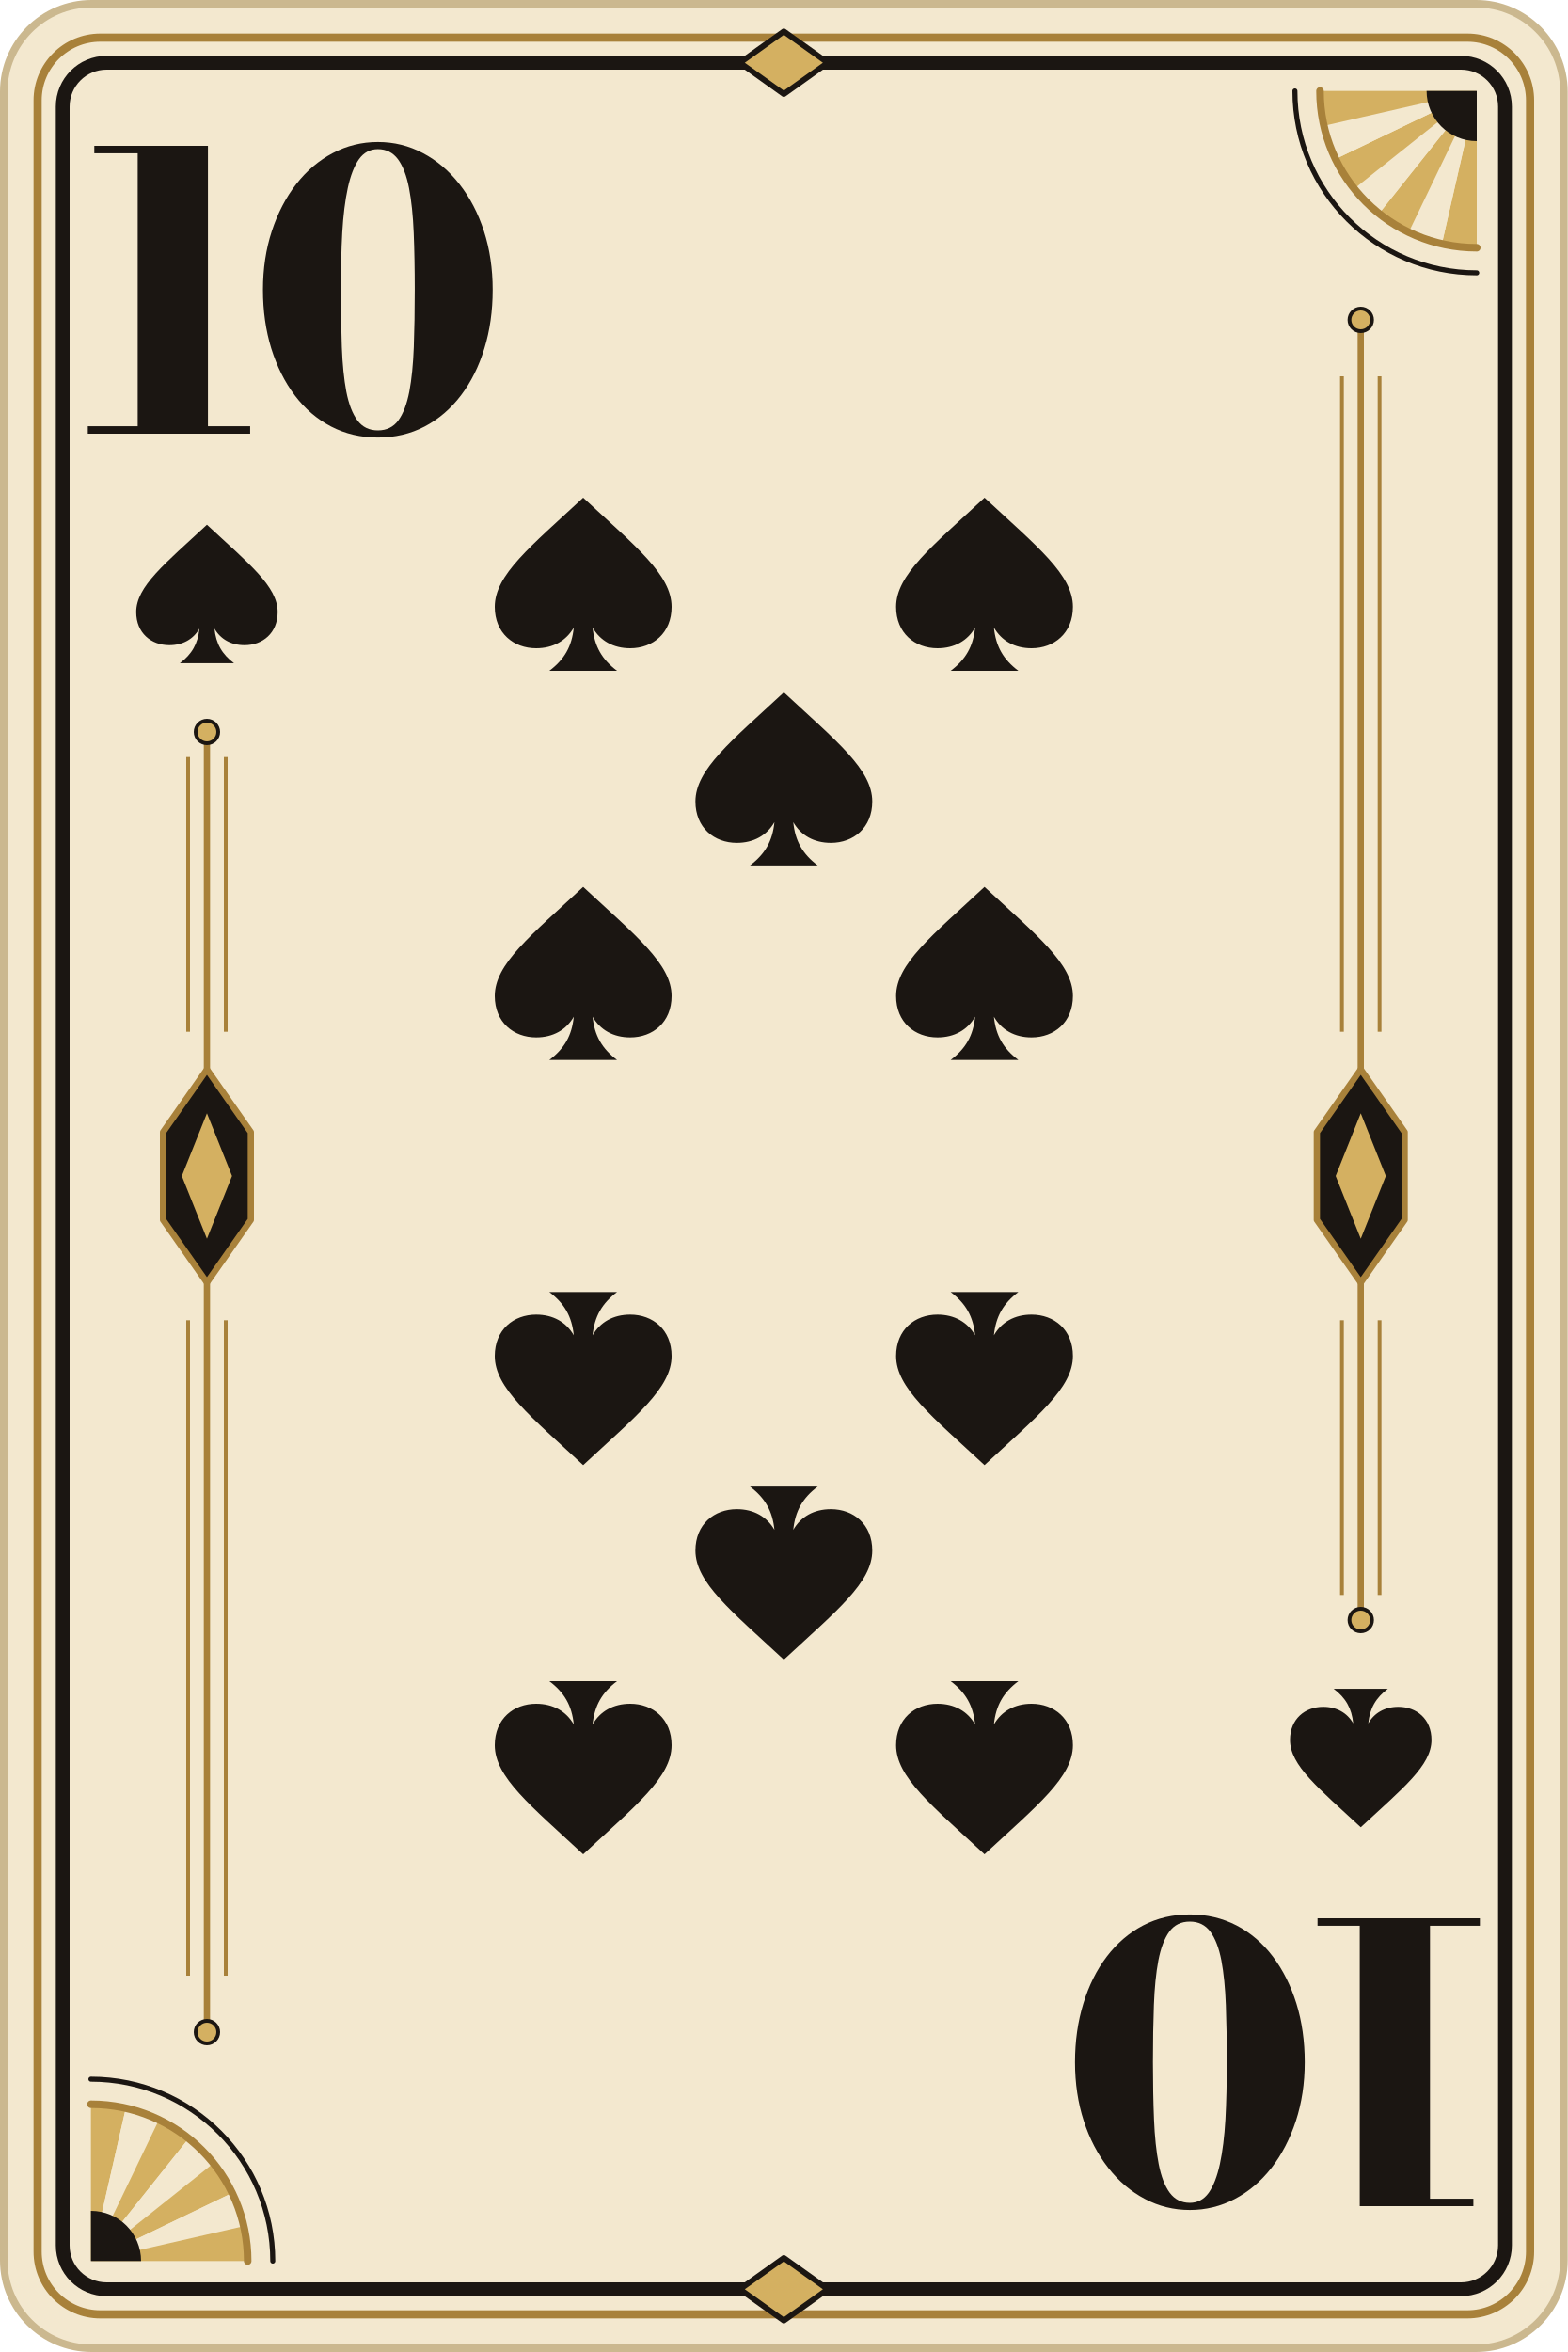
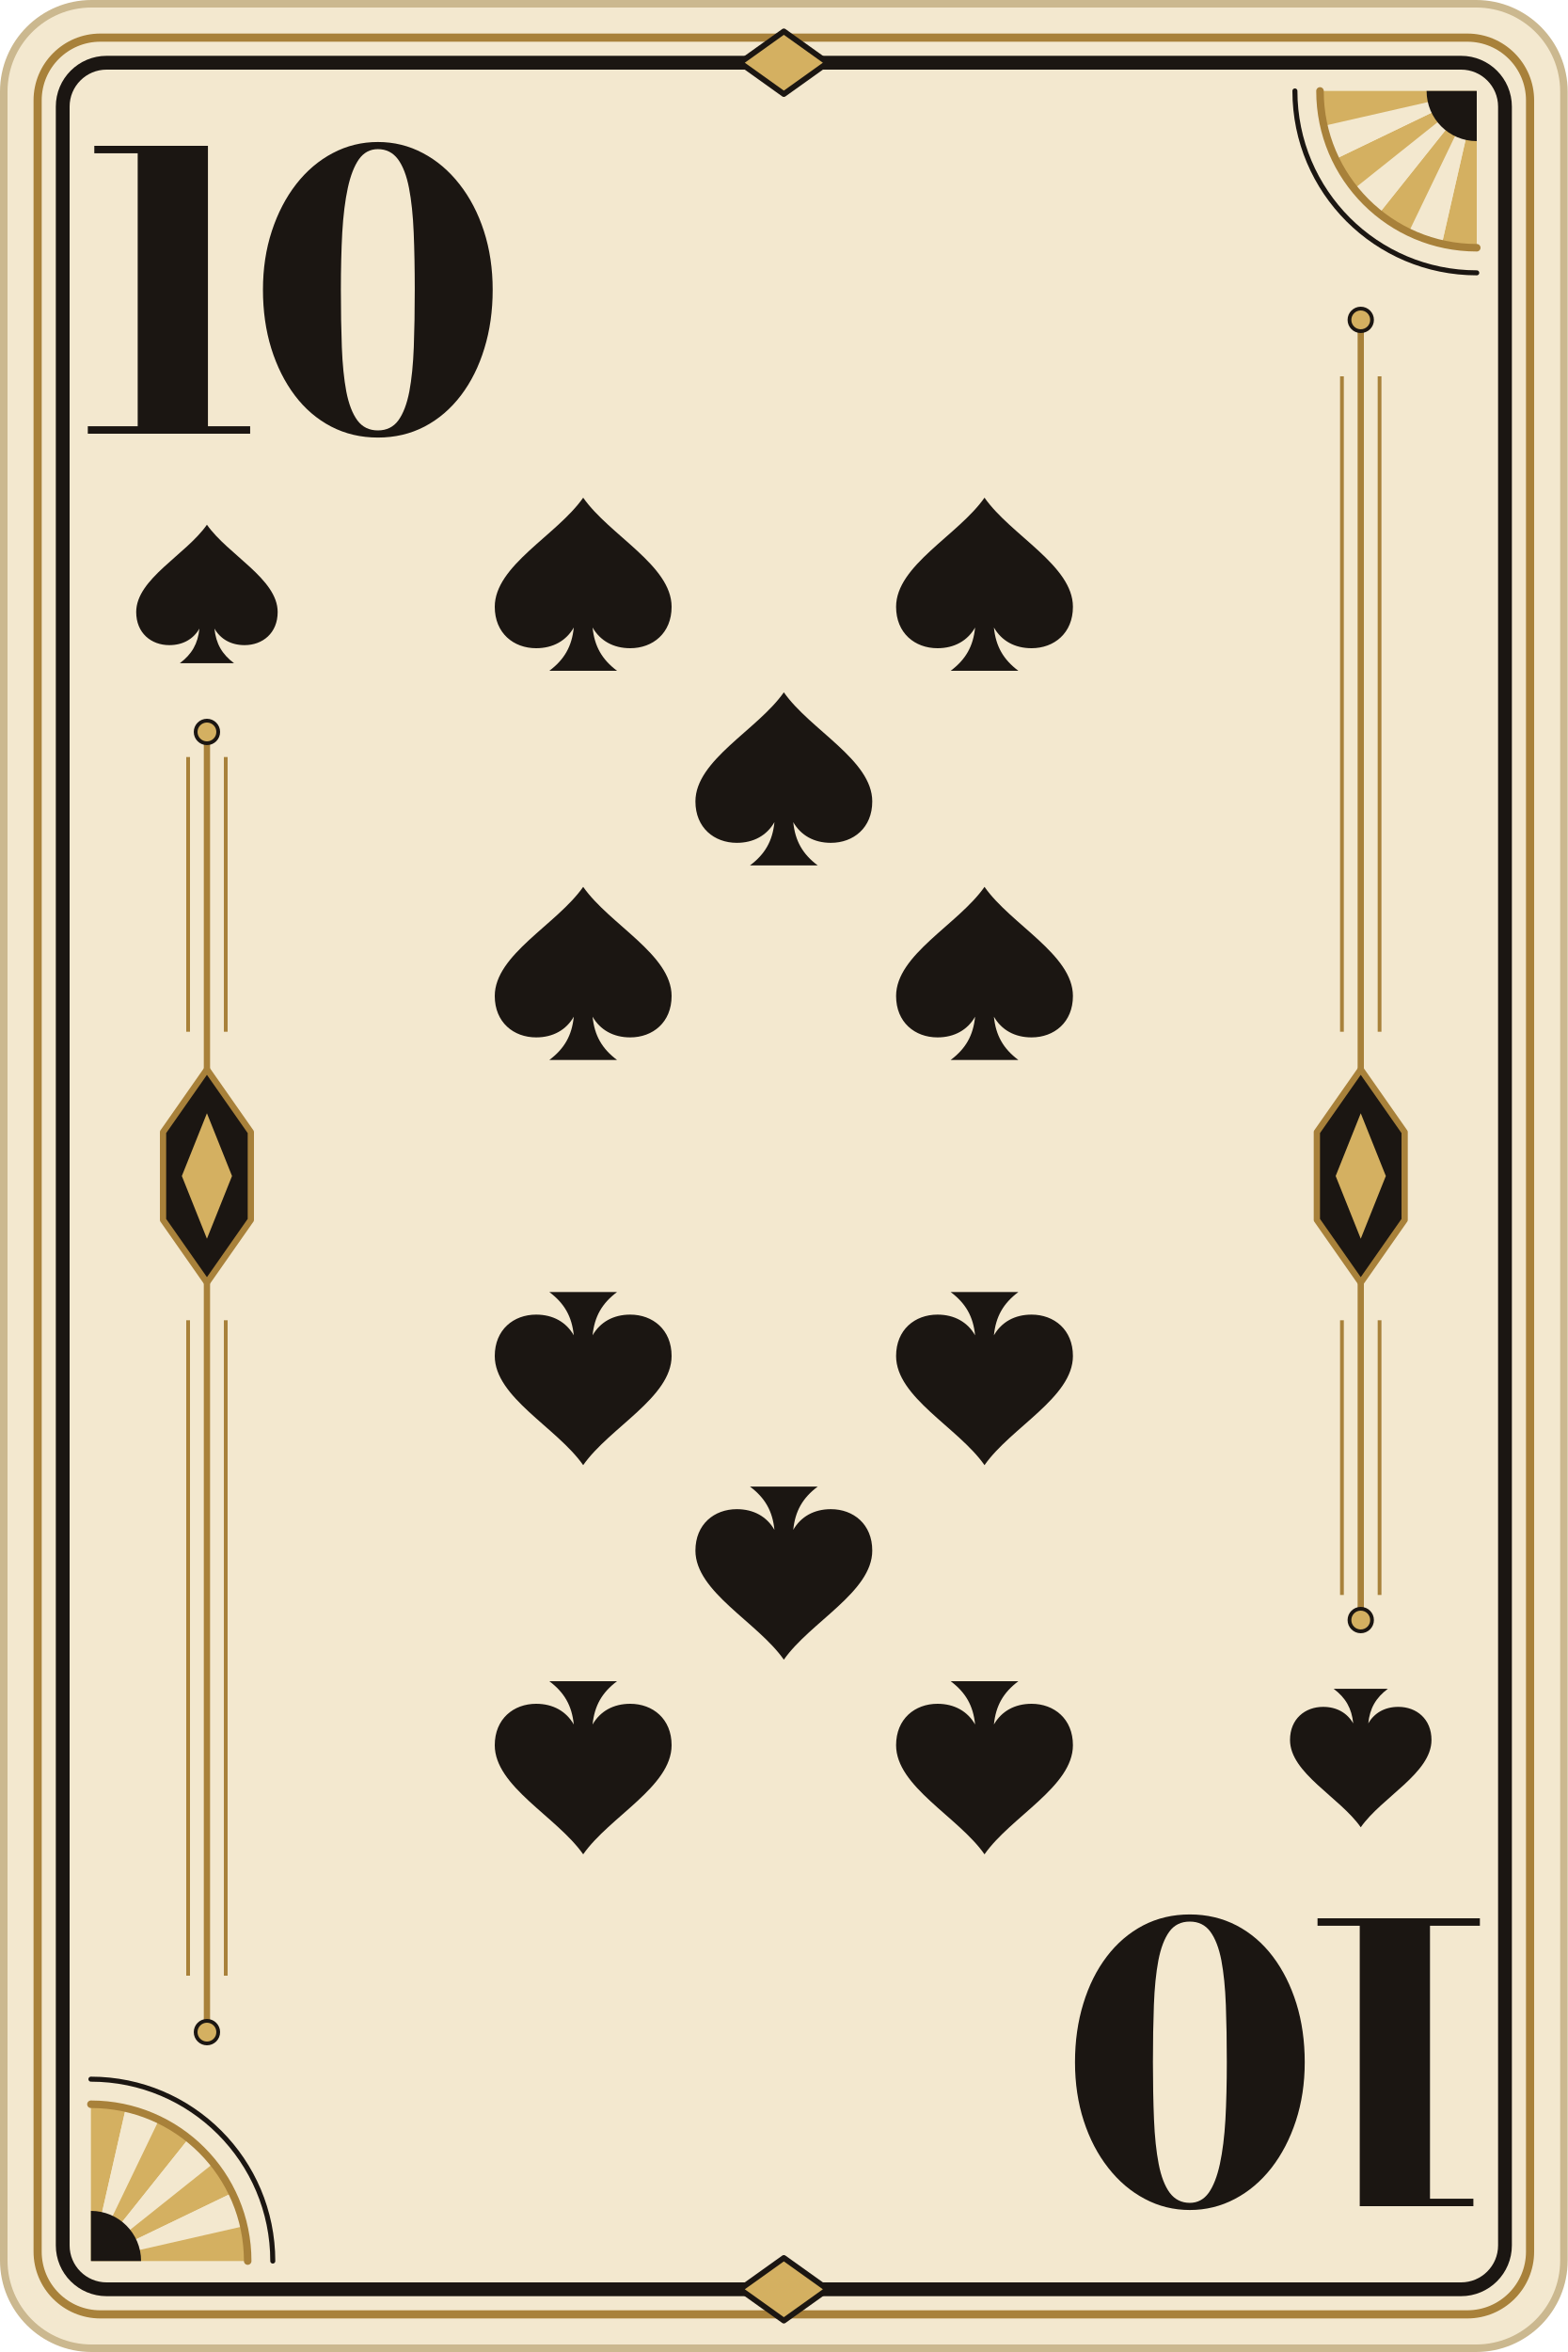
<svg xmlns="http://www.w3.org/2000/svg" viewBox="0 0 250 375" width="300" height="450" role="img" aria-label="10 of spades">
  <rect x="0.6" y="0.6" width="248.8" height="373.8" rx="14" fill="#f3e8cf" stroke="#cbb88f" stroke-width="1.2" />
  <rect x="6" y="6" width="238" height="363" rx="10" fill="none" stroke="#a8813a" stroke-width="1.3" />
  <rect x="10" y="10" width="230" height="355" rx="7" fill="none" stroke="#1b1612" stroke-width="2.2" />
  <path d="M125,5 L132,10 L125,15 L118,10 Z" fill="#d4b061" stroke="#1b1612" stroke-width="0.9" stroke-linejoin="round" stroke-linecap="round" />
  <path d="M125,360 L132,365 L125,370 L118,365 Z" fill="#d4b061" stroke="#1b1612" stroke-width="0.9" stroke-linejoin="round" stroke-linecap="round" />
  <g class="rank" transform="translate(18.15 22.64) scale(1.7) translate(-18.15 -22.64)">
    <path d="M20.39 49.8V23.7H16.32V23H26.98V49.8ZM15.71 50V49.3H30.94V50Z M42.92 50.36Q40.53 50.36 38.54 49.33Q36.55 48.29 35.13 46.41Q33.71 44.53 32.92 42Q32.14 39.47 32.14 36.5Q32.14 33.53 32.97 31Q33.8 28.47 35.26 26.59Q36.73 24.71 38.69 23.68Q40.66 22.64 42.92 22.64Q45.19 22.64 47.14 23.68Q49.1 24.71 50.57 26.59Q52.05 28.47 52.87 31Q53.69 33.53 53.69 36.5Q53.69 39.47 52.91 42Q52.14 44.53 50.71 46.41Q49.28 48.29 47.3 49.33Q45.32 50.36 42.92 50.36ZM42.92 49.69Q44.15 49.69 44.84 48.75Q45.53 47.8 45.87 46.05Q46.2 44.29 46.29 41.87Q46.38 39.45 46.38 36.5Q46.38 33.55 46.28 31.13Q46.18 28.71 45.84 26.95Q45.5 25.2 44.8 24.25Q44.09 23.31 42.92 23.31Q41.83 23.31 41.15 24.25Q40.48 25.2 40.1 26.95Q39.72 28.71 39.58 31.13Q39.45 33.55 39.45 36.5Q39.45 39.45 39.54 41.87Q39.63 44.29 39.96 46.05Q40.3 47.8 41 48.75Q41.7 49.69 42.92 49.69Z" fill="#1b1612" />
  </g>
  <g transform="translate(33 94.7) scale(0.24) translate(-50 -50)">
-     <path d="M50,4 C78,30 97,45 97,62 C97,76 87,84 75,84 C66,84 59,80 55,73 C56,83 60,90 68,96 L32,96 C40,90 44,83 45,73 C41,80 34,84 25,84 C13,84 3,76 3,62 C3,45 22,30 50,4 Z" fill="#1b1612" />
+     <path d="M50,4 C64,24 97,40 97,62 C97,76 87,84 75,84 C66,84 59,80 55,73 C56,83 60,90 68,96 L32,96 C40,90 44,83 45,73 C41,80 34,84 25,84 C13,84 3,76 3,62 C3,40 36,24 50,4 Z" fill="#1b1612" />
  </g>
  <line x1="33" y1="117.7" x2="33" y2="172.5" stroke="#a8813a" stroke-width="1" />
  <line x1="33" y1="202.5" x2="33" y2="323" stroke="#a8813a" stroke-width="1" />
  <line x1="30" y1="120.7" x2="30" y2="164.5" stroke="#a8813a" stroke-width="0.6" />
  <line x1="30" y1="210.5" x2="30" y2="315" stroke="#a8813a" stroke-width="0.6" />
  <line x1="36" y1="120.7" x2="36" y2="164.5" stroke="#a8813a" stroke-width="0.6" />
  <line x1="36" y1="210.5" x2="36" y2="315" stroke="#a8813a" stroke-width="0.6" />
  <circle cx="33" cy="116.7" r="1.8" fill="#d4b061" stroke="#1b1612" stroke-width="0.6" stroke-linejoin="round" stroke-linecap="round" />
  <circle cx="33" cy="324" r="1.8" fill="#d4b061" stroke="#1b1612" stroke-width="0.6" stroke-linejoin="round" stroke-linecap="round" />
  <path d="M33,170.5 L40,180.5 L40,194.5 L33,204.5 L26,194.5 L26,180.5 Z" fill="#1b1612" stroke="#a8813a" stroke-width="1" stroke-linejoin="round" stroke-linecap="round" />
  <path d="M33,177.5 L37,187.5 L33,197.5 L29,187.5 Z" fill="#d4b061" />
  <path d="M14.5,360.5 L14.5,335.5 L15.9,335.54 L17.3,335.66 L18.69,335.85 L20.06,336.13 Z" fill="#d4b061" />
  <path d="M14.5,360.5 L20.06,336.13 L21.42,336.48 L22.76,336.9 L24.07,337.4 L25.35,337.98 Z" fill="#f3e8cf" />
  <path d="M14.5,360.5 L25.35,337.98 L26.59,338.62 L27.8,339.33 L28.97,340.11 L30.09,340.95 Z" fill="#d4b061" />
  <path d="M14.5,360.5 L30.09,340.95 L31.16,341.86 L32.18,342.82 L33.14,343.84 L34.05,344.91 Z" fill="#f3e8cf" />
  <path d="M14.5,360.5 L34.05,344.91 L34.89,346.03 L35.67,347.2 L36.38,348.41 L37.02,349.65 Z" fill="#d4b061" />
  <path d="M14.5,360.5 L37.02,349.65 L37.6,350.93 L38.1,352.24 L38.52,353.58 L38.87,354.94 Z" fill="#f3e8cf" />
  <path d="M14.5,360.5 L38.87,354.94 L39.15,356.31 L39.34,357.7 L39.46,359.1 L39.5,360.5 Z" fill="#d4b061" />
  <path d="M14.5,335.5 A25,25 0 0 1 39.5,360.5" fill="none" stroke="#a8813a" stroke-width="1.2" stroke-linejoin="round" stroke-linecap="round" />
  <path d="M14.5,331.5 A29,29 0 0 1 43.5,360.5" fill="none" stroke="#1b1612" stroke-width="0.8" stroke-linejoin="round" stroke-linecap="round" />
  <path d="M14.5,352.5 A8,8 0 0 1 22.5,360.5 L14.5,360.5 Z" fill="#1b1612" />
  <g transform="rotate(180 125 187.5)">
    <g class="rank" transform="translate(18.15 22.64) scale(1.7) translate(-18.15 -22.64)">
      <path d="M20.39 49.8V23.7H16.32V23H26.98V49.8ZM15.71 50V49.3H30.94V50Z M42.92 50.36Q40.53 50.36 38.54 49.33Q36.55 48.29 35.13 46.41Q33.71 44.53 32.92 42Q32.14 39.47 32.14 36.5Q32.14 33.53 32.97 31Q33.8 28.47 35.26 26.59Q36.73 24.71 38.69 23.68Q40.66 22.64 42.92 22.64Q45.19 22.64 47.14 23.68Q49.1 24.71 50.57 26.59Q52.05 28.47 52.87 31Q53.69 33.53 53.69 36.5Q53.69 39.47 52.91 42Q52.14 44.53 50.71 46.41Q49.28 48.29 47.3 49.33Q45.32 50.36 42.92 50.36ZM42.92 49.69Q44.15 49.69 44.84 48.75Q45.53 47.8 45.87 46.05Q46.2 44.29 46.29 41.87Q46.38 39.45 46.38 36.5Q46.38 33.55 46.28 31.13Q46.18 28.71 45.84 26.95Q45.5 25.2 44.8 24.25Q44.09 23.31 42.92 23.31Q41.83 23.31 41.15 24.25Q40.48 25.2 40.1 26.95Q39.72 28.71 39.58 31.13Q39.45 33.55 39.45 36.5Q39.45 39.45 39.54 41.87Q39.63 44.29 39.96 46.05Q40.3 47.8 41 48.75Q41.7 49.69 42.92 49.69Z" fill="#1b1612" />
    </g>
    <g transform="translate(33 94.7) scale(0.24) translate(-50 -50)">
-       <path d="M50,4 C78,30 97,45 97,62 C97,76 87,84 75,84 C66,84 59,80 55,73 C56,83 60,90 68,96 L32,96 C40,90 44,83 45,73 C41,80 34,84 25,84 C13,84 3,76 3,62 C3,45 22,30 50,4 Z" fill="#1b1612" />
+       <path d="M50,4 C64,24 97,40 97,62 C97,76 87,84 75,84 C66,84 59,80 55,73 C56,83 60,90 68,96 L32,96 C40,90 44,83 45,73 C41,80 34,84 25,84 C13,84 3,76 3,62 C3,40 36,24 50,4 Z" fill="#1b1612" />
    </g>
    <line x1="33" y1="117.7" x2="33" y2="172.5" stroke="#a8813a" stroke-width="1" />
    <line x1="33" y1="202.5" x2="33" y2="323" stroke="#a8813a" stroke-width="1" />
    <line x1="30" y1="120.7" x2="30" y2="164.5" stroke="#a8813a" stroke-width="0.6" />
    <line x1="30" y1="210.5" x2="30" y2="315" stroke="#a8813a" stroke-width="0.6" />
    <line x1="36" y1="120.7" x2="36" y2="164.5" stroke="#a8813a" stroke-width="0.6" />
    <line x1="36" y1="210.5" x2="36" y2="315" stroke="#a8813a" stroke-width="0.6" />
    <circle cx="33" cy="116.7" r="1.8" fill="#d4b061" stroke="#1b1612" stroke-width="0.6" stroke-linejoin="round" stroke-linecap="round" />
    <circle cx="33" cy="324" r="1.8" fill="#d4b061" stroke="#1b1612" stroke-width="0.6" stroke-linejoin="round" stroke-linecap="round" />
    <path d="M33,170.5 L40,180.5 L40,194.5 L33,204.5 L26,194.5 L26,180.5 Z" fill="#1b1612" stroke="#a8813a" stroke-width="1" stroke-linejoin="round" stroke-linecap="round" />
    <path d="M33,177.5 L37,187.5 L33,197.5 L29,187.5 Z" fill="#d4b061" />
    <path d="M14.5,360.5 L14.5,335.5 L15.9,335.54 L17.3,335.66 L18.69,335.85 L20.06,336.13 Z" fill="#d4b061" />
    <path d="M14.5,360.5 L20.06,336.13 L21.42,336.48 L22.76,336.9 L24.07,337.4 L25.35,337.98 Z" fill="#f3e8cf" />
    <path d="M14.5,360.5 L25.35,337.98 L26.59,338.62 L27.8,339.33 L28.97,340.11 L30.09,340.95 Z" fill="#d4b061" />
    <path d="M14.5,360.5 L30.09,340.95 L31.16,341.86 L32.18,342.82 L33.14,343.84 L34.05,344.91 Z" fill="#f3e8cf" />
    <path d="M14.5,360.5 L34.05,344.91 L34.89,346.03 L35.67,347.2 L36.38,348.41 L37.02,349.65 Z" fill="#d4b061" />
    <path d="M14.5,360.5 L37.02,349.65 L37.6,350.93 L38.1,352.24 L38.52,353.58 L38.87,354.94 Z" fill="#f3e8cf" />
    <path d="M14.5,360.5 L38.87,354.94 L39.15,356.31 L39.34,357.7 L39.46,359.1 L39.5,360.5 Z" fill="#d4b061" />
    <path d="M14.5,335.5 A25,25 0 0 1 39.5,360.5" fill="none" stroke="#a8813a" stroke-width="1.2" stroke-linejoin="round" stroke-linecap="round" />
    <path d="M14.5,331.5 A29,29 0 0 1 43.5,360.5" fill="none" stroke="#1b1612" stroke-width="0.8" stroke-linejoin="round" stroke-linecap="round" />
    <path d="M14.5,352.5 A8,8 0 0 1 22.5,360.5 L14.5,360.5 Z" fill="#1b1612" />
  </g>
  <g transform="translate(0 12.5)">
    <g transform="translate(93 80.65) scale(0.3) translate(-50 -50)">
-       <path d="M50,4 C78,30 97,45 97,62 C97,76 87,84 75,84 C66,84 59,80 55,73 C56,83 60,90 68,96 L32,96 C40,90 44,83 45,73 C41,80 34,84 25,84 C13,84 3,76 3,62 C3,45 22,30 50,4 Z" fill="#1b1612" />
+       <path d="M50,4 C64,24 97,40 97,62 C97,76 87,84 75,84 C66,84 59,80 55,73 C56,83 60,90 68,96 L32,96 C40,90 44,83 45,73 C41,80 34,84 25,84 C13,84 3,76 3,62 C3,40 36,24 50,4 Z" fill="#1b1612" />
    </g>
    <g transform="translate(93 142.7) scale(0.3) translate(-50 -50)">
-       <path d="M50,4 C78,30 97,45 97,62 C97,76 87,84 75,84 C66,84 59,80 55,73 C56,83 60,90 68,96 L32,96 C40,90 44,83 45,73 C41,80 34,84 25,84 C13,84 3,76 3,62 C3,45 22,30 50,4 Z" fill="#1b1612" />
+       <path d="M50,4 C64,24 97,40 97,62 C97,76 87,84 75,84 C66,84 59,80 55,73 C56,83 60,90 68,96 L32,96 C40,90 44,83 45,73 C41,80 34,84 25,84 C13,84 3,76 3,62 C3,40 36,24 50,4 Z" fill="#1b1612" />
    </g>
    <g transform="translate(93 207.3) rotate(180) scale(0.3) translate(-50 -50)">
-       <path d="M50,4 C78,30 97,45 97,62 C97,76 87,84 75,84 C66,84 59,80 55,73 C56,83 60,90 68,96 L32,96 C40,90 44,83 45,73 C41,80 34,84 25,84 C13,84 3,76 3,62 C3,45 22,30 50,4 Z" fill="#1b1612" />
+       <path d="M50,4 C64,24 97,40 97,62 C97,76 87,84 75,84 C66,84 59,80 55,73 C56,83 60,90 68,96 L32,96 C40,90 44,83 45,73 C41,80 34,84 25,84 C13,84 3,76 3,62 C3,40 36,24 50,4 Z" fill="#1b1612" />
    </g>
    <g transform="translate(93 269.35) rotate(180) scale(0.3) translate(-50 -50)">
-       <path d="M50,4 C78,30 97,45 97,62 C97,76 87,84 75,84 C66,84 59,80 55,73 C56,83 60,90 68,96 L32,96 C40,90 44,83 45,73 C41,80 34,84 25,84 C13,84 3,76 3,62 C3,45 22,30 50,4 Z" fill="#1b1612" />
+       <path d="M50,4 C64,24 97,40 97,62 C97,76 87,84 75,84 C66,84 59,80 55,73 C56,83 60,90 68,96 L32,96 C40,90 44,83 45,73 C41,80 34,84 25,84 C13,84 3,76 3,62 C3,40 36,24 50,4 Z" fill="#1b1612" />
    </g>
    <g transform="translate(157 80.65) scale(0.3) translate(-50 -50)">
-       <path d="M50,4 C78,30 97,45 97,62 C97,76 87,84 75,84 C66,84 59,80 55,73 C56,83 60,90 68,96 L32,96 C40,90 44,83 45,73 C41,80 34,84 25,84 C13,84 3,76 3,62 C3,45 22,30 50,4 Z" fill="#1b1612" />
+       <path d="M50,4 C64,24 97,40 97,62 C97,76 87,84 75,84 C66,84 59,80 55,73 C56,83 60,90 68,96 L32,96 C40,90 44,83 45,73 C41,80 34,84 25,84 C13,84 3,76 3,62 C3,40 36,24 50,4 Z" fill="#1b1612" />
    </g>
    <g transform="translate(157 142.7) scale(0.3) translate(-50 -50)">
-       <path d="M50,4 C78,30 97,45 97,62 C97,76 87,84 75,84 C66,84 59,80 55,73 C56,83 60,90 68,96 L32,96 C40,90 44,83 45,73 C41,80 34,84 25,84 C13,84 3,76 3,62 C3,45 22,30 50,4 Z" fill="#1b1612" />
+       <path d="M50,4 C64,24 97,40 97,62 C97,76 87,84 75,84 C66,84 59,80 55,73 C56,83 60,90 68,96 L32,96 C40,90 44,83 45,73 C41,80 34,84 25,84 C13,84 3,76 3,62 C3,40 36,24 50,4 Z" fill="#1b1612" />
    </g>
    <g transform="translate(157 207.3) rotate(180) scale(0.3) translate(-50 -50)">
-       <path d="M50,4 C78,30 97,45 97,62 C97,76 87,84 75,84 C66,84 59,80 55,73 C56,83 60,90 68,96 L32,96 C40,90 44,83 45,73 C41,80 34,84 25,84 C13,84 3,76 3,62 C3,45 22,30 50,4 Z" fill="#1b1612" />
+       <path d="M50,4 C64,24 97,40 97,62 C97,76 87,84 75,84 C66,84 59,80 55,73 C56,83 60,90 68,96 L32,96 C40,90 44,83 45,73 C41,80 34,84 25,84 C13,84 3,76 3,62 C3,40 36,24 50,4 Z" fill="#1b1612" />
    </g>
    <g transform="translate(157 269.35) rotate(180) scale(0.3) translate(-50 -50)">
-       <path d="M50,4 C78,30 97,45 97,62 C97,76 87,84 75,84 C66,84 59,80 55,73 C56,83 60,90 68,96 L32,96 C40,90 44,83 45,73 C41,80 34,84 25,84 C13,84 3,76 3,62 C3,45 22,30 50,4 Z" fill="#1b1612" />
+       <path d="M50,4 C64,24 97,40 97,62 C97,76 87,84 75,84 C66,84 59,80 55,73 C56,83 60,90 68,96 L32,96 C40,90 44,83 45,73 C41,80 34,84 25,84 C13,84 3,76 3,62 C3,40 36,24 50,4 Z" fill="#1b1612" />
    </g>
    <g transform="translate(125 111.68) scale(0.3) translate(-50 -50)">
-       <path d="M50,4 C78,30 97,45 97,62 C97,76 87,84 75,84 C66,84 59,80 55,73 C56,83 60,90 68,96 L32,96 C40,90 44,83 45,73 C41,80 34,84 25,84 C13,84 3,76 3,62 C3,45 22,30 50,4 Z" fill="#1b1612" />
+       <path d="M50,4 C64,24 97,40 97,62 C97,76 87,84 75,84 C66,84 59,80 55,73 C56,83 60,90 68,96 L32,96 C40,90 44,83 45,73 C41,80 34,84 25,84 C13,84 3,76 3,62 C3,40 36,24 50,4 Z" fill="#1b1612" />
    </g>
    <g transform="translate(125 238.32) rotate(180) scale(0.3) translate(-50 -50)">
-       <path d="M50,4 C78,30 97,45 97,62 C97,76 87,84 75,84 C66,84 59,80 55,73 C56,83 60,90 68,96 L32,96 C40,90 44,83 45,73 C41,80 34,84 25,84 C13,84 3,76 3,62 C3,45 22,30 50,4 Z" fill="#1b1612" />
+       <path d="M50,4 C64,24 97,40 97,62 C97,76 87,84 75,84 C66,84 59,80 55,73 C56,83 60,90 68,96 L32,96 C40,90 44,83 45,73 C41,80 34,84 25,84 C13,84 3,76 3,62 C3,40 36,24 50,4 Z" fill="#1b1612" />
    </g>
  </g>
</svg>
